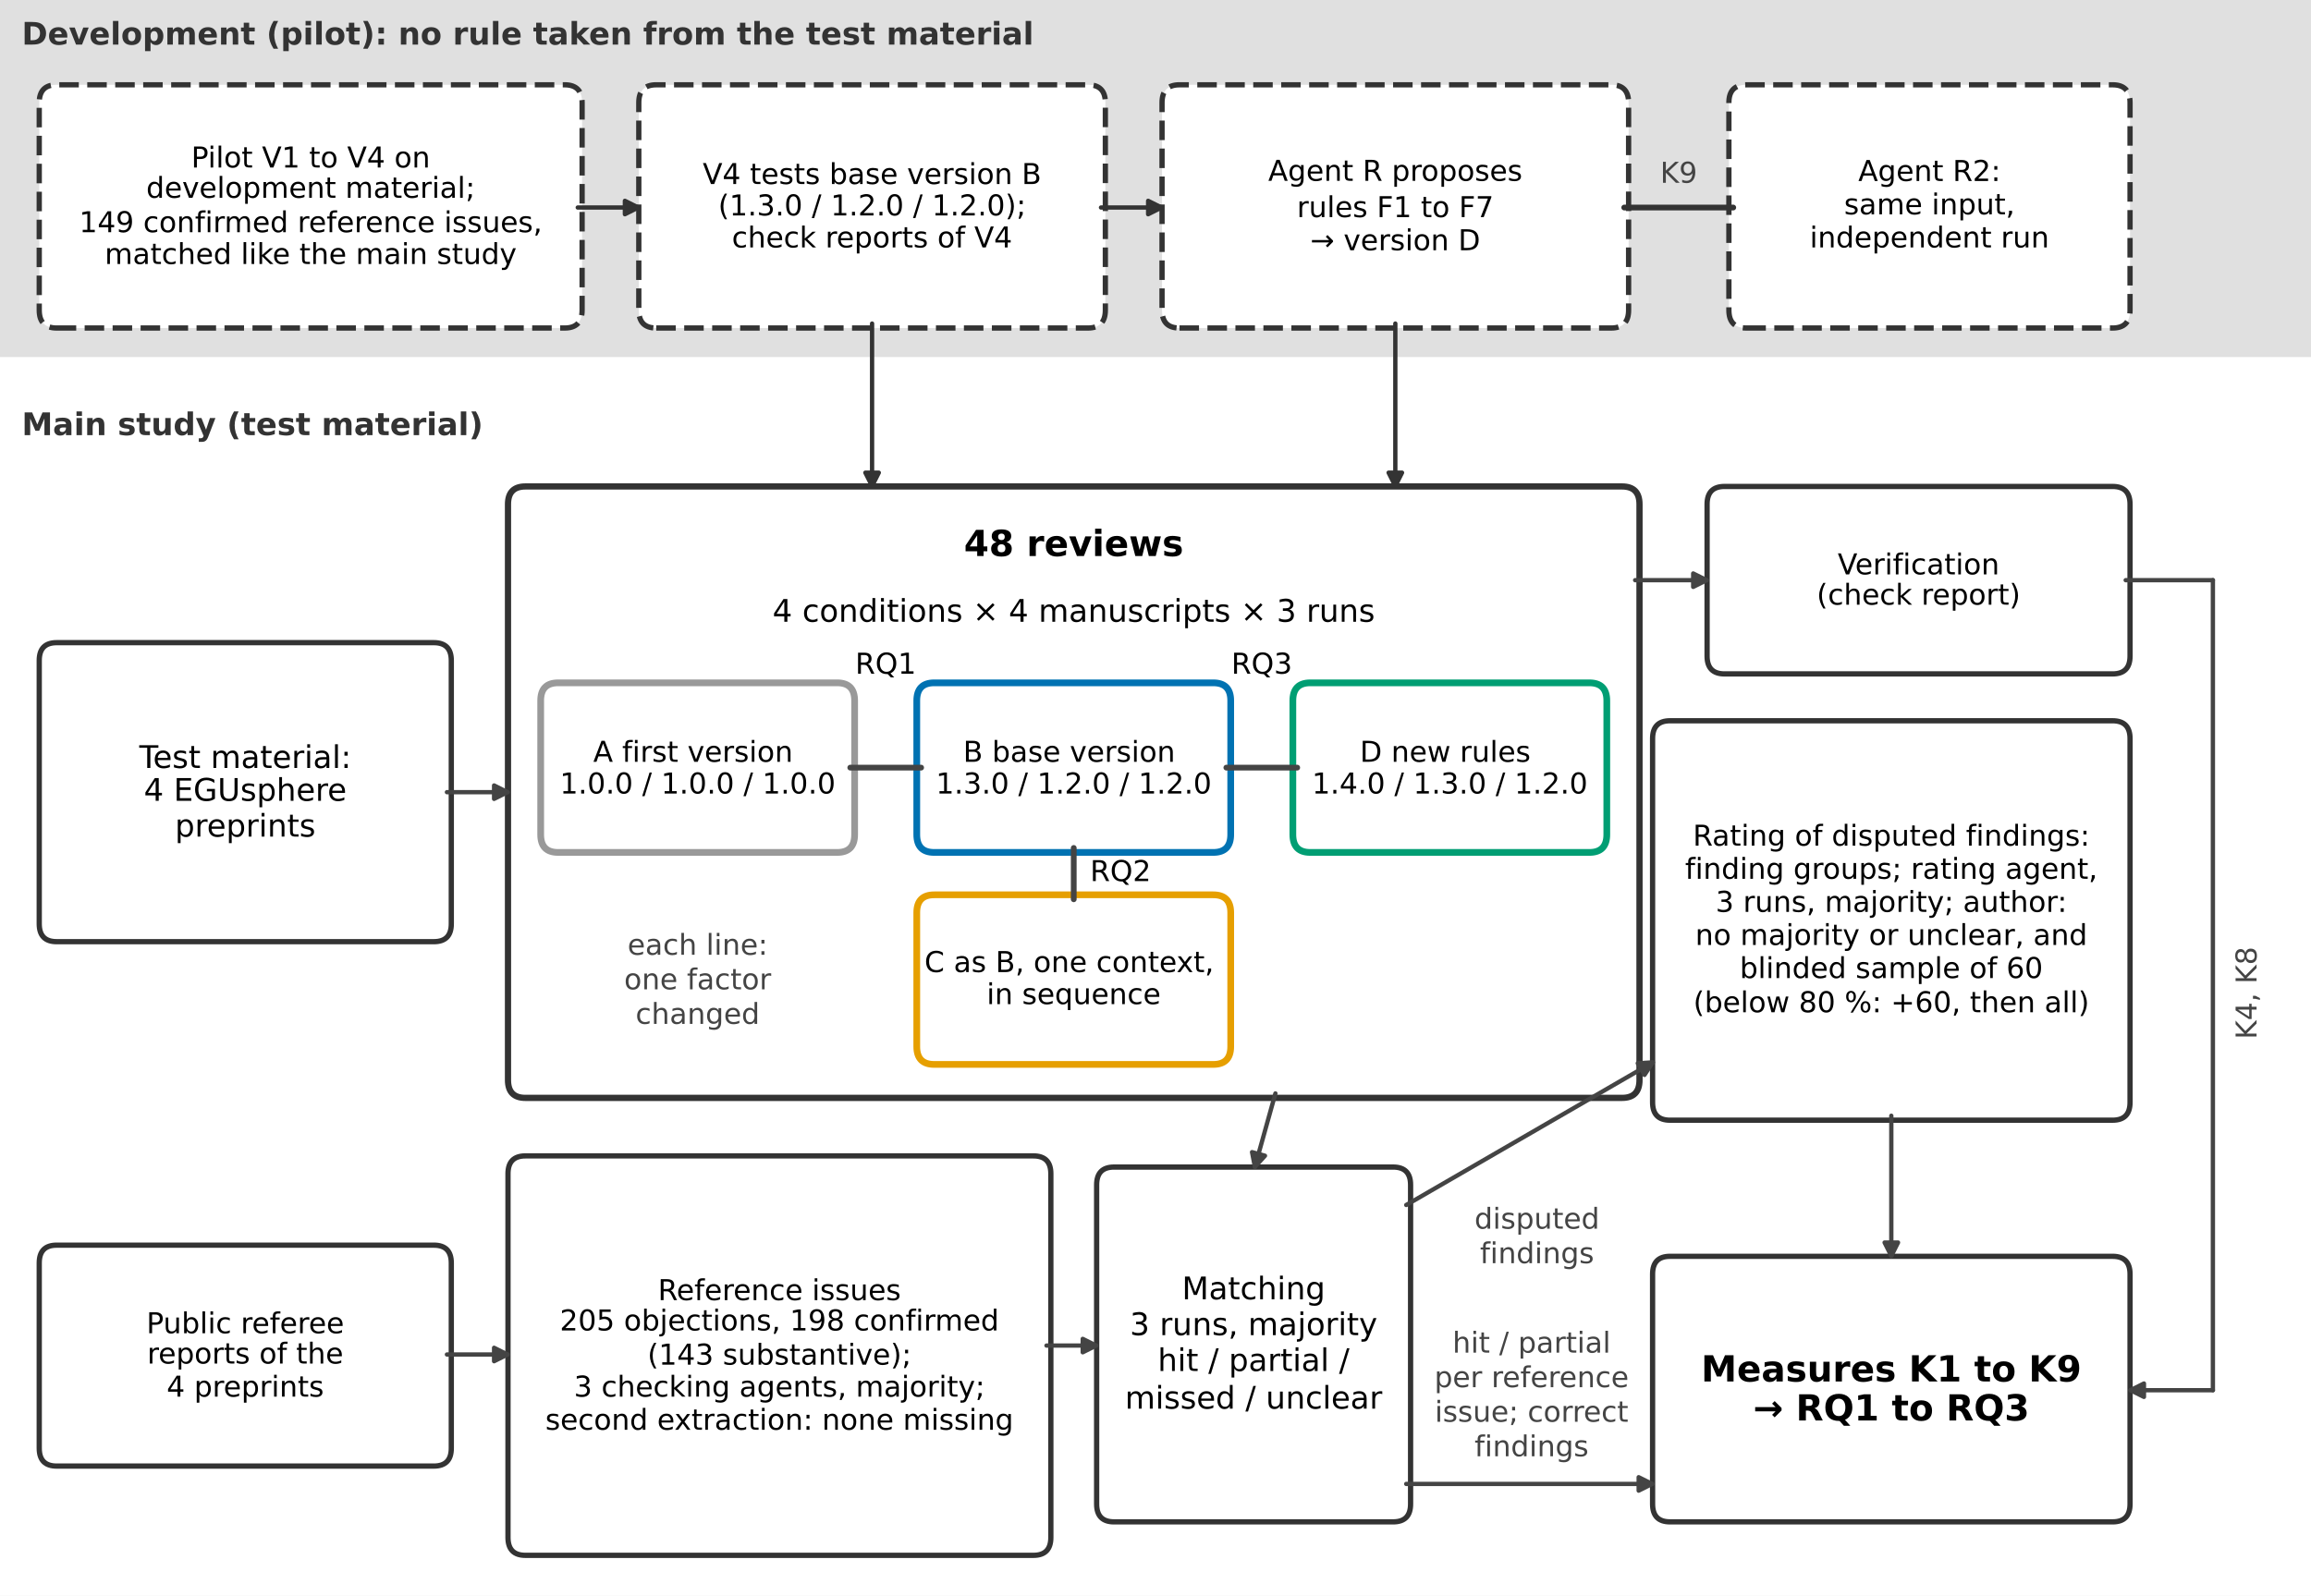
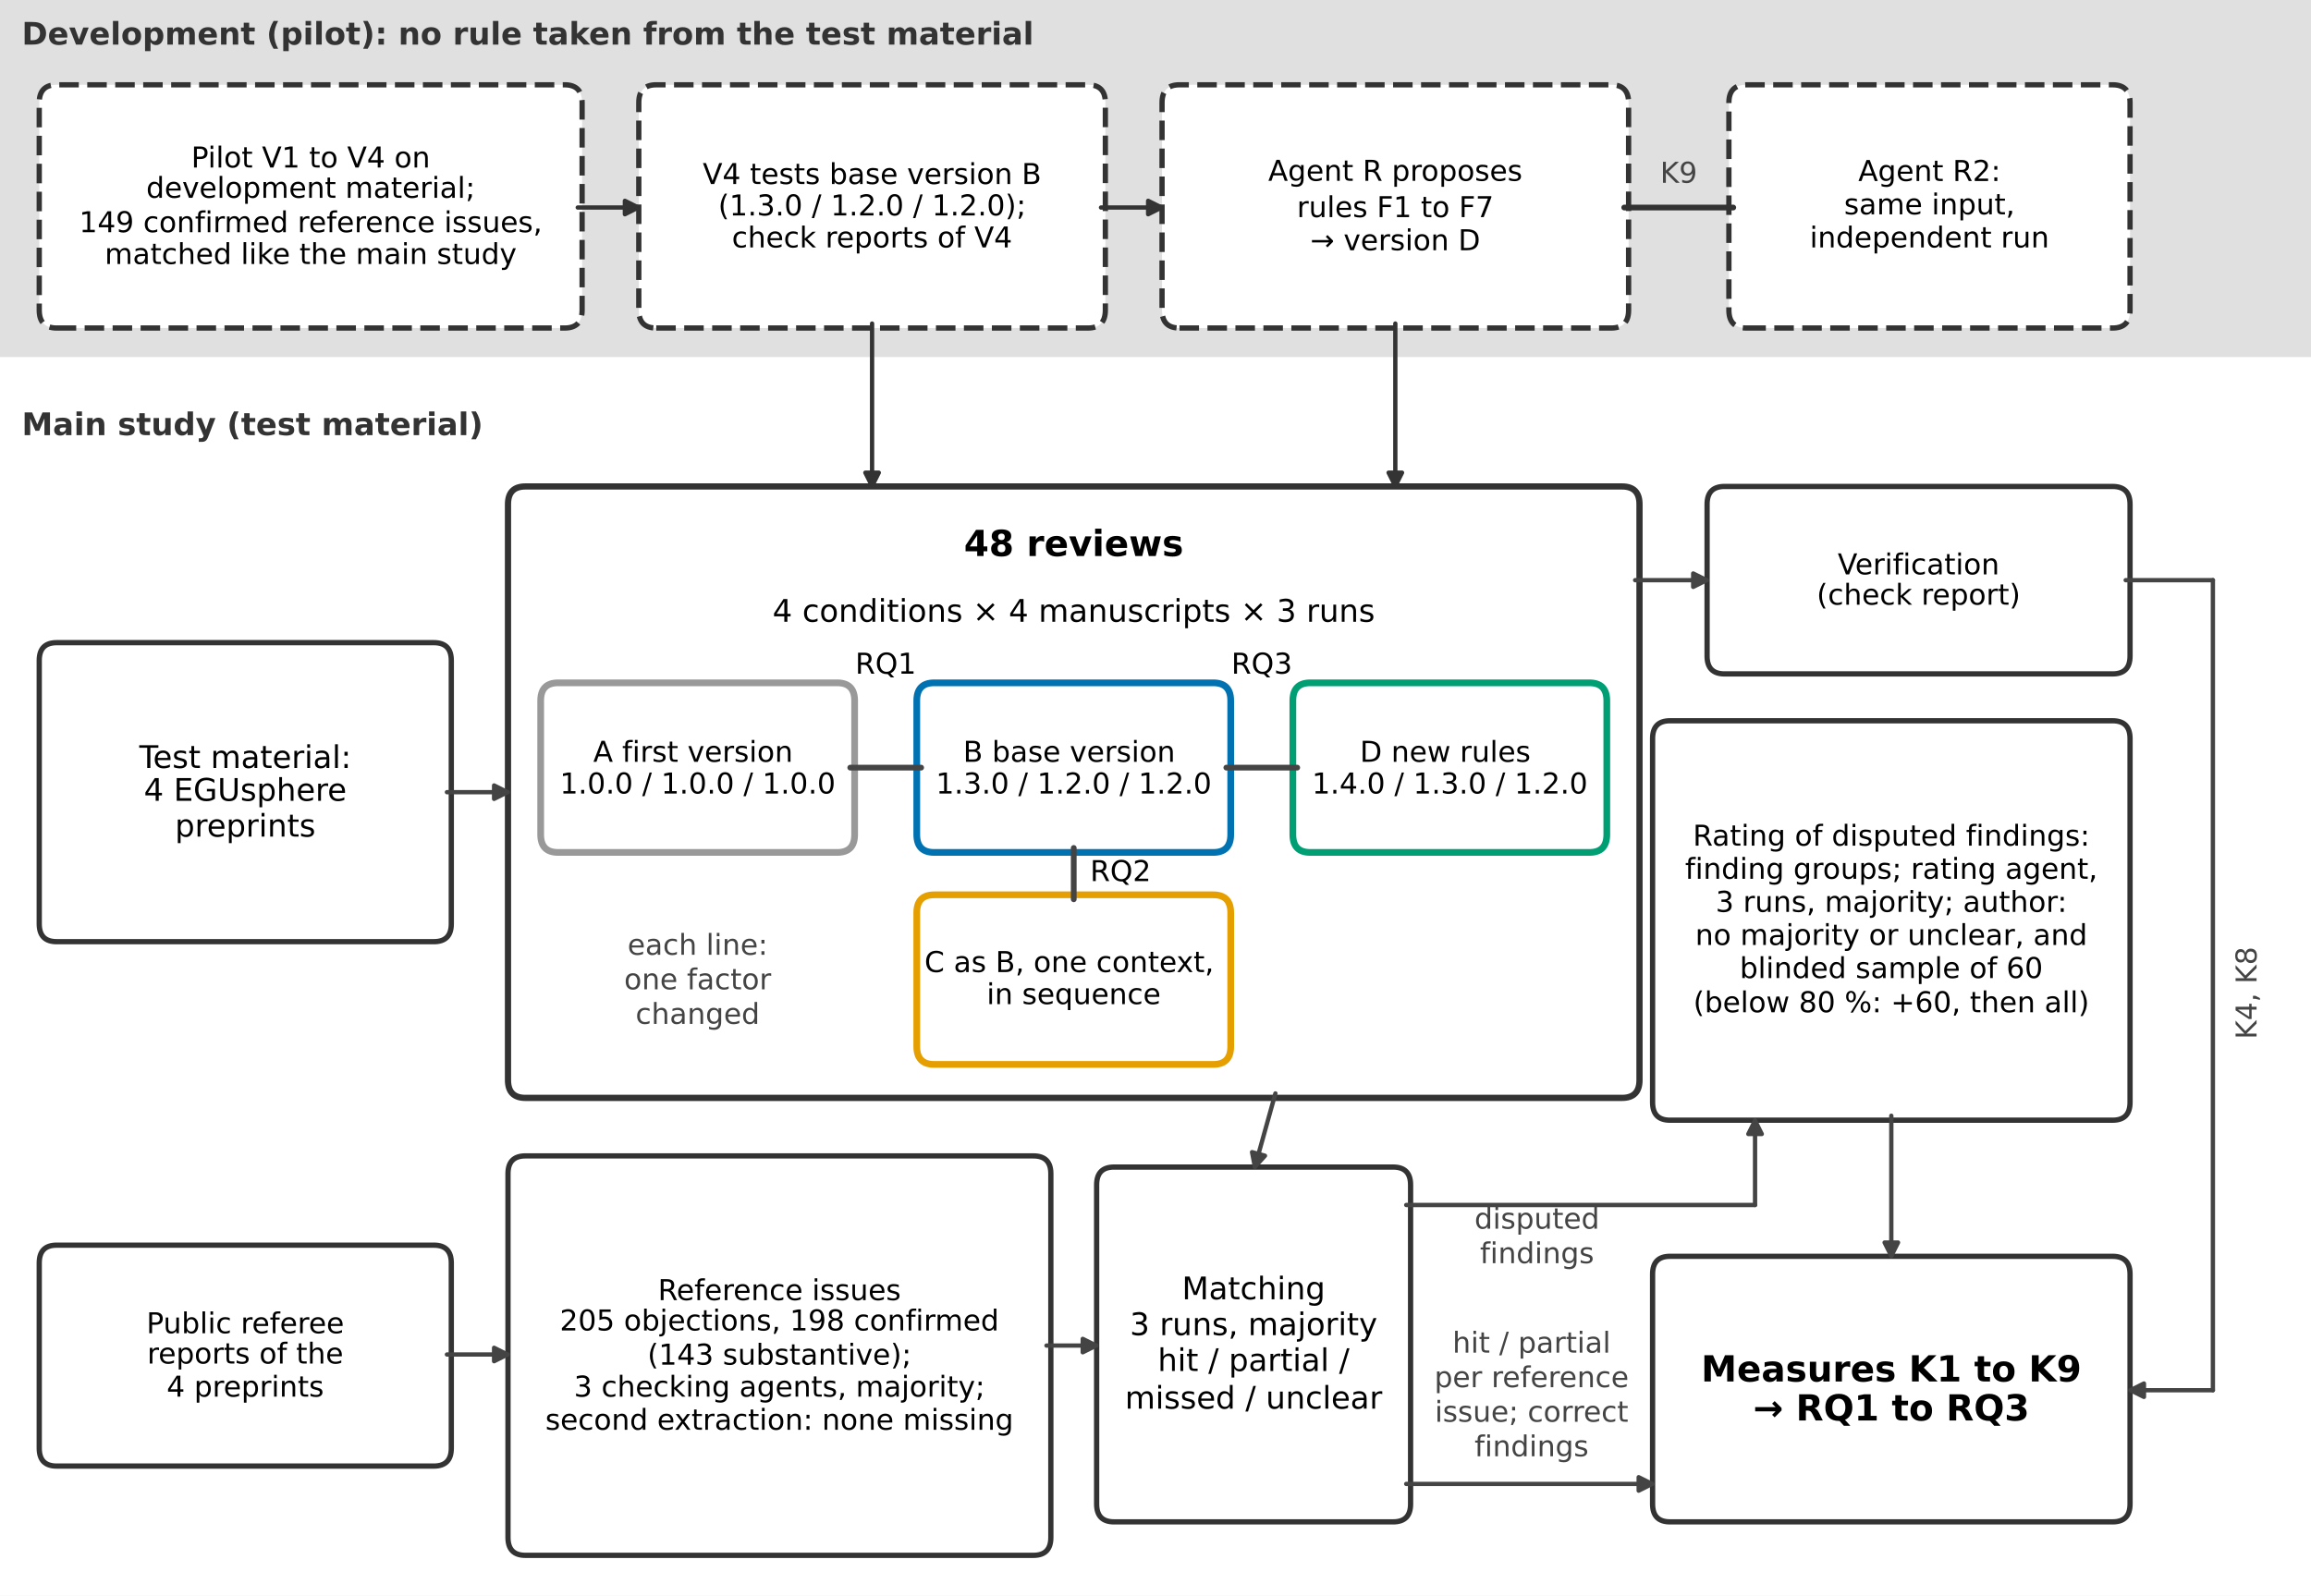
<svg xmlns="http://www.w3.org/2000/svg" width="481.68pt" height="332.64pt" viewBox="0 0 481.68 332.64" version="1.1">
  <defs>
    <style type="text/css">*{stroke-linejoin: round; stroke-linecap: butt}</style>
  </defs>
  <g id="figure_1">
    <g id="patch_1">
      <path d="M 0 332.64  L 481.68 332.64  L 481.68 0  L 0 0  z " style="fill: #ffffff" />
    </g>
    <g id="axes_1">
      <g id="patch_2">
-         <path d="M 0 74.437  L 481.68 74.437  L 481.68 0  L 0 0  z " clip-path="url(#pfd72a5cc06)" style="fill: #e0e0e0" />
+         <path d="M 0 74.437  L 481.68 74.437  L 481.68 0  L 0 0  z " clip-path="url(#p4ec3318bd8)" style="fill: #e0e0e0" />
      </g>
      <g id="patch_3">
-         <path d="M 0 332.64  L 481.68 332.64  L 481.68 81.415  L 0 81.415  z " clip-path="url(#pfd72a5cc06)" style="fill: #ffffff" />
+         <path d="M 0 332.64  L 481.68 332.64  L 481.68 81.415  L 0 81.415  z " clip-path="url(#p4ec3318bd8)" style="fill: #ffffff" />
      </g>
      <g id="patch_4">
-         <path d="M 11.815 68.389  L 117.694 68.389  Q 121.329 68.389 121.329 64.667  L 121.329 21.401  Q 121.329 17.679 117.694 17.679  L 11.815 17.679  Q 8.179 17.679 8.179 21.401  L 8.179 64.667  Q 8.179 68.389 11.815 68.389  z " clip-path="url(#pfd72a5cc06)" style="fill: #ffffff; stroke-dasharray: 4.07,1.76; stroke-dashoffset: 0; stroke: #333333; stroke-width: 1.1; stroke-linejoin: miter" />
+         <path d="M 11.815 68.389  L 117.694 68.389  Q 121.329 68.389 121.329 64.667  L 121.329 21.401  Q 121.329 17.679 117.694 17.679  L 11.815 17.679  Q 8.179 17.679 8.179 21.401  L 8.179 64.667  Q 8.179 68.389 11.815 68.389  z " clip-path="url(#p4ec3318bd8)" style="fill: #ffffff; stroke-dasharray: 4.07,1.76; stroke-dashoffset: 0; stroke: #333333; stroke-width: 1.1; stroke-linejoin: miter" />
      </g>
      <g id="patch_5">
-         <path d="M 136.779 68.389  L 226.753 68.389  Q 230.388 68.389 230.388 64.667  L 230.388 21.401  Q 230.388 17.679 226.753 17.679  L 136.779 17.679  Q 133.144 17.679 133.144 21.401  L 133.144 64.667  Q 133.144 68.389 136.779 68.389  z " clip-path="url(#pfd72a5cc06)" style="fill: #ffffff; stroke-dasharray: 4.07,1.76; stroke-dashoffset: 0; stroke: #333333; stroke-width: 1.1; stroke-linejoin: miter" />
+         <path d="M 136.779 68.389  L 226.753 68.389  Q 230.388 68.389 230.388 64.667  L 230.388 21.401  Q 230.388 17.679 226.753 17.679  L 136.779 17.679  Q 133.144 17.679 133.144 21.401  L 133.144 64.667  Q 133.144 68.389 136.779 68.389  z " clip-path="url(#p4ec3318bd8)" style="fill: #ffffff; stroke-dasharray: 4.07,1.76; stroke-dashoffset: 0; stroke: #333333; stroke-width: 1.1; stroke-linejoin: miter" />
      </g>
      <g id="patch_6">
-         <path d="M 245.839 68.389  L 335.813 68.389  Q 339.448 68.389 339.448 64.667  L 339.448 21.401  Q 339.448 17.679 335.813 17.679  L 245.839 17.679  Q 242.203 17.679 242.203 21.401  L 242.203 64.667  Q 242.203 68.389 245.839 68.389  z " clip-path="url(#pfd72a5cc06)" style="fill: #ffffff; stroke-dasharray: 4.07,1.76; stroke-dashoffset: 0; stroke: #333333; stroke-width: 1.1; stroke-linejoin: miter" />
+         <path d="M 245.839 68.389  L 335.813 68.389  Q 339.448 68.389 339.448 64.667  L 339.448 21.401  Q 339.448 17.679 335.813 17.679  L 245.839 17.679  Q 242.203 17.679 242.203 21.401  L 242.203 64.667  Q 242.203 68.389 245.839 68.389  z " clip-path="url(#p4ec3318bd8)" style="fill: #ffffff; stroke-dasharray: 4.07,1.76; stroke-dashoffset: 0; stroke: #333333; stroke-width: 1.1; stroke-linejoin: miter" />
      </g>
      <g id="patch_7">
-         <path d="M 363.986 68.389  L 440.328 68.389  Q 443.964 68.389 443.964 64.667  L 443.964 21.401  Q 443.964 17.679 440.328 17.679  L 363.986 17.679  Q 360.351 17.679 360.351 21.401  L 360.351 64.667  Q 360.351 68.389 363.986 68.389  z " clip-path="url(#pfd72a5cc06)" style="fill: #ffffff; stroke-dasharray: 4.07,1.76; stroke-dashoffset: 0; stroke: #333333; stroke-width: 1.1; stroke-linejoin: miter" />
+         <path d="M 363.986 68.389  L 440.328 68.389  Q 443.964 68.389 443.964 64.667  L 443.964 21.401  Q 443.964 17.679 440.328 17.679  L 363.986 17.679  Q 360.351 17.679 360.351 21.401  L 360.351 64.667  Q 360.351 68.389 363.986 68.389  z " clip-path="url(#p4ec3318bd8)" style="fill: #ffffff; stroke-dasharray: 4.07,1.76; stroke-dashoffset: 0; stroke: #333333; stroke-width: 1.1; stroke-linejoin: miter" />
      </g>
      <g id="patch_8">
-         <path d="M 11.815 196.327  L 90.429 196.327  Q 94.064 196.327 94.064 192.606  L 94.064 137.708  Q 94.064 133.986 90.429 133.986  L 11.815 133.986  Q 8.179 133.986 8.179 137.708  L 8.179 192.606  Q 8.179 196.327 11.815 196.327  z " clip-path="url(#pfd72a5cc06)" style="fill: #ffffff; stroke: #333333; stroke-width: 1.1; stroke-linejoin: miter" />
+         <path d="M 11.815 196.327  L 90.429 196.327  Q 94.064 196.327 94.064 192.606  L 94.064 137.708  Q 94.064 133.986 90.429 133.986  L 11.815 133.986  Q 8.179 133.986 8.179 137.708  L 8.179 192.606  Q 8.179 196.327 11.815 196.327  z " clip-path="url(#p4ec3318bd8)" style="fill: #ffffff; stroke: #333333; stroke-width: 1.1; stroke-linejoin: miter" />
      </g>
      <g id="patch_9">
-         <path d="M 11.815 305.657  L 90.429 305.657  Q 94.064 305.657 94.064 301.935  L 94.064 263.321  Q 94.064 259.599 90.429 259.599  L 11.815 259.599  Q 8.179 259.599 8.179 263.321  L 8.179 301.935  Q 8.179 305.657 11.815 305.657  z " clip-path="url(#pfd72a5cc06)" style="fill: #ffffff; stroke: #333333; stroke-width: 1.1; stroke-linejoin: miter" />
+         <path d="M 11.815 305.657  L 90.429 305.657  Q 94.064 305.657 94.064 301.935  L 94.064 263.321  Q 94.064 259.599 90.429 259.599  L 11.815 259.599  Q 8.179 259.599 8.179 263.321  L 8.179 301.935  Q 8.179 305.657 11.815 305.657  z " clip-path="url(#p4ec3318bd8)" style="fill: #ffffff; stroke: #333333; stroke-width: 1.1; stroke-linejoin: miter" />
      </g>
      <g id="patch_10">
-         <path d="M 109.514 228.894  L 338.085 228.894  Q 341.72 228.894 341.72 225.172  L 341.72 105.142  Q 341.72 101.42 338.085 101.42  L 109.514 101.42  Q 105.879 101.42 105.879 105.142  L 105.879 225.172  Q 105.879 228.894 109.514 228.894  z " clip-path="url(#pfd72a5cc06)" style="fill: #ffffff; stroke: #333333; stroke-width: 1.3; stroke-linejoin: miter" />
+         <path d="M 109.514 228.894  L 338.085 228.894  Q 341.72 228.894 341.72 225.172  L 341.72 105.142  Q 341.72 101.42 338.085 101.42  L 109.514 101.42  Q 105.879 101.42 105.879 105.142  L 105.879 225.172  Q 105.879 228.894 109.514 228.894  z " clip-path="url(#p4ec3318bd8)" style="fill: #ffffff; stroke: #333333; stroke-width: 1.3; stroke-linejoin: miter" />
      </g>
      <g id="patch_11">
-         <path d="M 116.33 177.718  L 174.495 177.718  Q 178.131 177.718 178.131 173.996  L 178.131 146.082  Q 178.131 142.361 174.495 142.361  L 116.33 142.361  Q 112.695 142.361 112.695 146.082  L 112.695 173.996  Q 112.695 177.718 116.33 177.718  z " clip-path="url(#pfd72a5cc06)" style="fill: #ffffff; stroke: #999999; stroke-width: 1.4; stroke-linejoin: miter" />
+         <path d="M 116.33 177.718  L 174.495 177.718  Q 178.131 177.718 178.131 173.996  L 178.131 146.082  Q 178.131 142.361 174.495 142.361  L 116.33 142.361  Q 112.695 142.361 112.695 146.082  L 112.695 173.996  Q 112.695 177.718 116.33 177.718  z " clip-path="url(#p4ec3318bd8)" style="fill: #ffffff; stroke: #999999; stroke-width: 1.4; stroke-linejoin: miter" />
      </g>
      <g id="patch_12">
-         <path d="M 194.717 177.718  L 252.882 177.718  Q 256.517 177.718 256.517 173.996  L 256.517 146.082  Q 256.517 142.361 252.882 142.361  L 194.717 142.361  Q 191.082 142.361 191.082 146.082  L 191.082 173.996  Q 191.082 177.718 194.717 177.718  z " clip-path="url(#pfd72a5cc06)" style="fill: #ffffff; stroke: #0072b2; stroke-width: 1.4; stroke-linejoin: miter" />
+         <path d="M 194.717 177.718  L 252.882 177.718  Q 256.517 177.718 256.517 173.996  L 256.517 146.082  Q 256.517 142.361 252.882 142.361  L 194.717 142.361  Q 191.082 142.361 191.082 146.082  L 191.082 173.996  Q 191.082 177.718 194.717 177.718  z " clip-path="url(#p4ec3318bd8)" style="fill: #ffffff; stroke: #0072b2; stroke-width: 1.4; stroke-linejoin: miter" />
      </g>
      <g id="patch_13">
-         <path d="M 273.103 177.718  L 331.269 177.718  Q 334.904 177.718 334.904 173.996  L 334.904 146.082  Q 334.904 142.361 331.269 142.361  L 273.103 142.361  Q 269.468 142.361 269.468 146.082  L 269.468 173.996  Q 269.468 177.718 273.103 177.718  z " clip-path="url(#pfd72a5cc06)" style="fill: #ffffff; stroke: #009e73; stroke-width: 1.4; stroke-linejoin: miter" />
+         <path d="M 273.103 177.718  L 331.269 177.718  Q 334.904 177.718 334.904 173.996  L 334.904 146.082  Q 334.904 142.361 331.269 142.361  L 273.103 142.361  Q 269.468 142.361 269.468 146.082  L 269.468 173.996  Q 269.468 177.718 273.103 177.718  z " clip-path="url(#p4ec3318bd8)" style="fill: #ffffff; stroke: #009e73; stroke-width: 1.4; stroke-linejoin: miter" />
      </g>
      <g id="patch_14">
-         <path d="M 194.717 221.915  L 252.882 221.915  Q 256.517 221.915 256.517 218.193  L 256.517 190.279  Q 256.517 186.558 252.882 186.558  L 194.717 186.558  Q 191.082 186.558 191.082 190.279  L 191.082 218.193  Q 191.082 221.915 194.717 221.915  z " clip-path="url(#pfd72a5cc06)" style="fill: #ffffff; stroke: #e69f00; stroke-width: 1.4; stroke-linejoin: miter" />
+         <path d="M 194.717 221.915  L 252.882 221.915  Q 256.517 221.915 256.517 218.193  L 256.517 190.279  Q 256.517 186.558 252.882 186.558  L 194.717 186.558  Q 191.082 186.558 191.082 190.279  L 191.082 218.193  Q 191.082 221.915 194.717 221.915  z " clip-path="url(#p4ec3318bd8)" style="fill: #ffffff; stroke: #e69f00; stroke-width: 1.4; stroke-linejoin: miter" />
      </g>
      <g id="patch_15">
-         <path d="M 359.442 140.5  L 440.328 140.5  Q 443.964 140.5 443.964 136.778  L 443.964 105.142  Q 443.964 101.42 440.328 101.42  L 359.442 101.42  Q 355.807 101.42 355.807 105.142  L 355.807 136.778  Q 355.807 140.5 359.442 140.5  z " clip-path="url(#pfd72a5cc06)" style="fill: #ffffff; stroke: #333333; stroke-width: 1.1; stroke-linejoin: miter" />
+         <path d="M 359.442 140.5  L 440.328 140.5  Q 443.964 140.5 443.964 136.778  L 443.964 105.142  Q 443.964 101.42 440.328 101.42  L 359.442 101.42  Q 355.807 101.42 355.807 105.142  L 355.807 136.778  Q 355.807 140.5 359.442 140.5  z " clip-path="url(#p4ec3318bd8)" style="fill: #ffffff; stroke: #333333; stroke-width: 1.1; stroke-linejoin: miter" />
      </g>
      <g id="patch_16">
-         <path d="M 348.082 233.546  L 440.328 233.546  Q 443.964 233.546 443.964 229.824  L 443.964 153.991  Q 443.964 150.27 440.328 150.27  L 348.082 150.27  Q 344.447 150.27 344.447 153.991  L 344.447 229.824  Q 344.447 233.546 348.082 233.546  z " clip-path="url(#pfd72a5cc06)" style="fill: #ffffff; stroke: #333333; stroke-width: 1.1; stroke-linejoin: miter" />
+         <path d="M 348.082 233.546  L 440.328 233.546  Q 443.964 233.546 443.964 229.824  L 443.964 153.991  Q 443.964 150.27 440.328 150.27  L 348.082 150.27  Q 344.447 150.27 344.447 153.991  L 344.447 229.824  Q 344.447 233.546 348.082 233.546  z " clip-path="url(#p4ec3318bd8)" style="fill: #ffffff; stroke: #333333; stroke-width: 1.1; stroke-linejoin: miter" />
      </g>
      <g id="patch_17">
-         <path d="M 348.082 317.287  L 440.328 317.287  Q 443.964 317.287 443.964 313.566  L 443.964 265.647  Q 443.964 261.925 440.328 261.925  L 348.082 261.925  Q 344.447 261.925 344.447 265.647  L 344.447 313.566  Q 344.447 317.287 348.082 317.287  z " clip-path="url(#pfd72a5cc06)" style="fill: #ffffff; stroke: #333333; stroke-width: 1.1; stroke-linejoin: miter" />
+         <path d="M 348.082 317.287  L 440.328 317.287  Q 443.964 317.287 443.964 313.566  L 443.964 265.647  Q 443.964 261.925 440.328 261.925  L 348.082 261.925  Q 344.447 261.925 344.447 265.647  L 344.447 313.566  Q 344.447 317.287 348.082 317.287  z " clip-path="url(#p4ec3318bd8)" style="fill: #ffffff; stroke: #333333; stroke-width: 1.1; stroke-linejoin: miter" />
      </g>
      <g id="patch_18">
-         <path d="M 109.514 324.266  L 215.393 324.266  Q 219.028 324.266 219.028 320.544  L 219.028 244.711  Q 219.028 240.99 215.393 240.99  L 109.514 240.99  Q 105.879 240.99 105.879 244.711  L 105.879 320.544  Q 105.879 324.266 109.514 324.266  z " clip-path="url(#pfd72a5cc06)" style="fill: #ffffff; stroke: #333333; stroke-width: 1.1; stroke-linejoin: miter" />
+         <path d="M 109.514 324.266  L 215.393 324.266  Q 219.028 324.266 219.028 320.544  L 219.028 244.711  Q 219.028 240.99 215.393 240.99  L 109.514 240.99  Q 105.879 240.99 105.879 244.711  L 105.879 320.544  Q 105.879 324.266 109.514 324.266  z " clip-path="url(#p4ec3318bd8)" style="fill: #ffffff; stroke: #333333; stroke-width: 1.1; stroke-linejoin: miter" />
      </g>
      <g id="patch_19">
-         <path d="M 232.206 317.287  L 290.371 317.287  Q 294.007 317.287 294.007 313.566  L 294.007 247.038  Q 294.007 243.316 290.371 243.316  L 232.206 243.316  Q 228.571 243.316 228.571 247.038  L 228.571 313.566  Q 228.571 317.287 232.206 317.287  z " clip-path="url(#pfd72a5cc06)" style="fill: #ffffff; stroke: #333333; stroke-width: 1.1; stroke-linejoin: miter" />
+         <path d="M 232.206 317.287  L 290.371 317.287  Q 294.007 317.287 294.007 313.566  L 294.007 247.038  Q 294.007 243.316 290.371 243.316  L 232.206 243.316  Q 228.571 243.316 228.571 247.038  L 228.571 313.566  Q 228.571 317.287 232.206 317.287  z " clip-path="url(#p4ec3318bd8)" style="fill: #ffffff; stroke: #333333; stroke-width: 1.1; stroke-linejoin: miter" />
      </g>
      <g id="text_1">
        <text style="font-weight: 700; font-size: 6.5px; font-family: 'DejaVu Sans'; text-anchor: start; fill: #333333" x="4.544" y="9.305" transform="rotate(-0 4.544151 9.304615)">Development (pilot): no rule taken from the test material</text>
      </g>
      <g id="text_2">
        <text style="font-weight: 700; font-size: 6.5px; font-family: 'DejaVu Sans'; text-anchor: start; fill: #333333" x="4.544" y="90.72" transform="rotate(-0 4.544151 90.72)">Main study (test material)</text>
      </g>
      <g id="text_3">
        <text style="font-size: 6px; font-family: 'DejaVu Sans'" transform="translate(39.84853 34.92072)">Pilot V1 to V4 on</text>
        <text style="font-size: 6px; font-family: 'DejaVu Sans'" transform="translate(30.47774 41.23947)">development material;</text>
        <text style="font-size: 6px; font-family: 'DejaVu Sans'" transform="translate(16.49071 48.41463)">149 confirmed reference issues,</text>
        <text style="font-size: 6px; font-family: 'DejaVu Sans'" transform="translate(21.8204 55.03947)">matched like the main study</text>
      </g>
      <g id="text_4">
        <text style="font-size: 6px; font-family: 'DejaVu Sans'" transform="translate(146.4696 38.37072)">V4 tests base version B</text>
        <text style="font-size: 6px; font-family: 'DejaVu Sans'" transform="translate(149.6801 44.91447)">(1.3.0 / 1.2.0 / 1.2.0);</text>
        <text style="font-size: 6px; font-family: 'DejaVu Sans'" transform="translate(152.5442 51.58947)">check reports of V4</text>
      </g>
      <g id="text_5">
        <text style="font-size: 6px; font-family: 'DejaVu Sans'" transform="translate(264.3352 37.69713)">Agent R proposes</text>
        <text style="font-size: 6px; font-family: 'DejaVu Sans'" transform="translate(270.3085 45.27072)">rules F1 to F7</text>
        <text style="font-size: 6px; font-family: 'DejaVu Sans'" transform="translate(273.1069 52.17072)">→ version D</text>
      </g>
      <g id="text_6">
        <text style="font-size: 6px; font-family: 'DejaVu Sans'" transform="translate(387.32 37.7365)">Agent R2:</text>
        <text style="font-size: 6px; font-family: 'DejaVu Sans'" transform="translate(384.3645 44.68947)">same input,</text>
        <text style="font-size: 6px; font-family: 'DejaVu Sans'" transform="translate(377.2035 51.58947)">independent run</text>
      </g>
      <g id="patch_20">
        <path d="M 120.42 43.266  Q 127.236 43.266 133.046 43.266  " style="fill: none; stroke: #333333; stroke-width: 0.9; stroke-linecap: round" />
        <path d="M 130.246 41.866  L 133.046 43.266  L 130.246 44.666  z " style="fill: #333333; stroke: #333333; stroke-width: 0.9; stroke-linecap: round" />
      </g>
      <g id="patch_21">
        <path d="M 229.48 43.266  Q 236.296 43.266 242.106 43.266  " style="fill: none; stroke: #333333; stroke-width: 0.9; stroke-linecap: round" />
        <path d="M 239.306 41.866  L 242.106 43.266  L 239.306 44.666  z " style="fill: #333333; stroke: #333333; stroke-width: 0.9; stroke-linecap: round" />
      </g>
      <g id="patch_22">
        <path d="M 338.539 43.266  Q 349.9 43.266 361.26 43.266  " style="fill: none; stroke: #333333; stroke-width: 1.2; stroke-linecap: round" />
      </g>
      <g id="text_7">
        <text style="font-size: 6px; font-family: 'DejaVu Sans'; text-anchor: middle; fill: #444444" x="349.9" y="38.103" transform="rotate(-0 349.8996 38.10321)">K9</text>
      </g>
      <g id="patch_23">
        <path d="M 181.766 67.458  Q 181.766 84.905 181.766 101.345  " style="fill: none; stroke: #333333; stroke-width: 0.9; stroke-linecap: round" />
        <path d="M 183.166 98.545  L 181.766 101.345  L 180.366 98.545  z " style="fill: #333333; stroke: #333333; stroke-width: 0.9; stroke-linecap: round" />
      </g>
      <g id="patch_24">
        <path d="M 290.826 67.458  Q 290.826 84.905 290.826 101.345  " style="fill: none; stroke: #333333; stroke-width: 0.9; stroke-linecap: round" />
        <path d="M 292.226 98.545  L 290.826 101.345  L 289.426 98.545  z " style="fill: #333333; stroke: #333333; stroke-width: 0.9; stroke-linecap: round" />
      </g>
      <g id="text_8">
        <text style="font-size: 6.5px; font-family: 'DejaVu Sans'" transform="translate(29.02932 160.1052)">Test material:</text>
        <text style="font-size: 6.5px; font-family: 'DejaVu Sans'" transform="translate(29.9906 166.9505)">4 EGUsphere</text>
        <text style="font-size: 6.5px; font-family: 'DejaVu Sans'" transform="translate(36.46521 174.4255)">preprints</text>
      </g>
      <g id="text_9">
        <text style="font-size: 6px; font-family: 'DejaVu Sans'" transform="translate(30.51545 277.9646)">Public referee</text>
        <text style="font-size: 6px; font-family: 'DejaVu Sans'" transform="translate(30.67435 284.2833)">reports of the</text>
        <text style="font-size: 6px; font-family: 'DejaVu Sans'" transform="translate(34.73045 291.1833)">4 preprints</text>
      </g>
      <g id="text_10">
        <text style="font-weight: 700; font-size: 7.5px; font-family: 'DejaVu Sans'; text-anchor: middle" x="223.799" y="115.93" transform="rotate(-0 223.7994 115.9301)">48 reviews</text>
      </g>
      <g id="text_11">
        <text style="font-size: 6.5px; font-family: 'DejaVu Sans'; text-anchor: middle" x="223.799" y="129.627" transform="rotate(-0 223.7994 129.6272)">4 conditions × 4 manuscripts × 3 runs</text>
      </g>
      <g id="text_12">
        <text style="font-size: 6px; font-family: 'DejaVu Sans'" transform="translate(123.6506 158.8263)">A  first version</text>
        <text style="font-size: 6px; font-family: 'DejaVu Sans'" transform="translate(116.6785 165.4375)">1.0.0 / 1.0.0 / 1.0.0</text>
      </g>
      <g id="text_13">
        <text style="font-size: 6px; font-family: 'DejaVu Sans'" transform="translate(200.7412 158.8263)">B  base version</text>
        <text style="font-size: 6px; font-family: 'DejaVu Sans'" transform="translate(195.0651 165.4375)">1.3.0 / 1.2.0 / 1.2.0</text>
      </g>
      <g id="text_14">
        <text style="font-size: 6px; font-family: 'DejaVu Sans'" transform="translate(283.4384 158.8263)">D  new rules</text>
        <text style="font-size: 6px; font-family: 'DejaVu Sans'" transform="translate(273.4517 165.4375)">1.4.0 / 1.3.0 / 1.2.0</text>
      </g>
      <g id="text_15">
        <text style="font-size: 6px; font-family: 'DejaVu Sans'" transform="translate(192.6805 202.6641)">C  as B, one context,</text>
        <text style="font-size: 6px; font-family: 'DejaVu Sans'" transform="translate(205.6541 209.3419)">in sequence</text>
      </g>
      <g id="patch_25">
        <path d="M 177.222 160.039  Q 184.606 160.039 191.99 160.039  " style="fill: none; stroke: #444444; stroke-width: 1.2; stroke-linecap: round" />
      </g>
      <g id="text_16">
        <text style="font-size: 6px; font-family: 'DejaVu Sans'; text-anchor: middle" x="184.606" y="140.454" transform="rotate(-0 184.6061 140.454)">RQ1</text>
      </g>
      <g id="patch_26">
        <path d="M 255.608 160.039  Q 262.993 160.039 270.377 160.039  " style="fill: none; stroke: #444444; stroke-width: 1.2; stroke-linecap: round" />
      </g>
      <g id="text_17">
        <text style="font-size: 6px; font-family: 'DejaVu Sans'; text-anchor: middle" x="262.993" y="140.454" transform="rotate(-0 262.9927 140.454)">RQ3</text>
      </g>
      <g id="patch_27">
        <path d="M 223.799 176.788  Q 223.799 182.138 223.799 187.488  " style="fill: none; stroke: #444444; stroke-width: 1.2; stroke-linecap: round" />
      </g>
      <g id="text_18">
        <text style="font-size: 6px; font-family: 'DejaVu Sans'; text-anchor: start" x="227.208" y="183.696" transform="rotate(-0 227.2075 183.6964)">RQ2</text>
      </g>
      <g id="text_19">
        <text style="font-size: 6px; font-family: 'DejaVu Sans'; fill: #444444" transform="translate(130.7995 199.0587)">each line:</text>
        <text style="font-size: 6px; font-family: 'DejaVu Sans'; fill: #444444" transform="translate(130.0875 206.2604)">one factor</text>
        <text style="font-size: 6px; font-family: 'DejaVu Sans'; fill: #444444" transform="translate(132.4674 213.462)">changed</text>
      </g>
      <g id="text_20">
        <text style="font-size: 6px; font-family: 'DejaVu Sans'" transform="translate(383.0295 119.7469)">Verification</text>
        <text style="font-size: 6px; font-family: 'DejaVu Sans'" transform="translate(378.6448 126.0656)">(check report)</text>
      </g>
      <g id="text_21">
        <text style="font-size: 6px; font-family: 'DejaVu Sans'" transform="translate(352.8398 176.3133)">Rating of disputed findings:</text>
        <text style="font-size: 6px; font-family: 'DejaVu Sans'" transform="translate(351.217 183.2133)">finding groups; rating agent,</text>
        <text style="font-size: 6px; font-family: 'DejaVu Sans'" transform="translate(357.5812 190.1133)">3 runs, majority; author:</text>
        <text style="font-size: 6px; font-family: 'DejaVu Sans'" transform="translate(353.3367 197.0133)">no majority or unclear, and</text>
        <text style="font-size: 6px; font-family: 'DejaVu Sans'" transform="translate(362.6006 203.9133)">blinded sample of 60</text>
        <text style="font-size: 6px; font-family: 'DejaVu Sans'" transform="translate(352.9307 211.0416)">(below 80 %: +60, then all)</text>
      </g>
      <g id="text_22">
        <text style="font-weight: 700; font-size: 7.5px; font-family: 'DejaVu Sans'" transform="translate(354.5582 288.02)">Measures K1 to K9</text>
        <text style="font-weight: 700; font-size: 7.5px; font-family: 'DejaVu Sans'" transform="translate(365.408 296.1546)">→ RQ1 to RQ3</text>
      </g>
      <g id="text_23">
        <text style="font-size: 6px; font-family: 'DejaVu Sans'" transform="translate(137.1231 271.0646)">Reference issues</text>
        <text style="font-size: 6px; font-family: 'DejaVu Sans'" transform="translate(116.6795 277.3833)">205 objections, 198 confirmed</text>
        <text style="font-size: 6px; font-family: 'DejaVu Sans'" transform="translate(134.9439 284.5116)">(143 substantive);</text>
        <text style="font-size: 6px; font-family: 'DejaVu Sans'" transform="translate(119.6204 291.1833)">3 checking agents, majority;</text>
        <text style="font-size: 6px; font-family: 'DejaVu Sans'" transform="translate(113.6654 298.0833)">second extraction: none missing</text>
      </g>
      <g id="text_24">
        <text style="font-size: 6.5px; font-family: 'DejaVu Sans'" transform="translate(246.3463 270.8826)">Matching</text>
        <text style="font-size: 6.5px; font-family: 'DejaVu Sans'" transform="translate(235.4882 278.3576)">3 runs, majority</text>
        <text style="font-size: 6.5px; font-family: 'DejaVu Sans'" transform="translate(241.3012 285.8326)">hit / partial /</text>
        <text style="font-size: 6.5px; font-family: 'DejaVu Sans'" transform="translate(234.4736 293.6819)">missed / unclear</text>
      </g>
      <g id="patch_28">
        <path d="M 93.155 165.157  Q 99.971 165.157 105.781 165.157  " style="fill: none; stroke: #444444; stroke-width: 0.9; stroke-linecap: round" />
        <path d="M 102.981 163.757  L 105.781 165.157  L 102.981 166.557  z " style="fill: #444444; stroke: #444444; stroke-width: 0.9; stroke-linecap: round" />
      </g>
      <g id="patch_29">
        <path d="M 93.155 282.395  Q 99.971 282.395 105.781 282.395  " style="fill: none; stroke: #444444; stroke-width: 0.9; stroke-linecap: round" />
        <path d="M 102.981 280.995  L 105.781 282.395  L 102.981 283.795  z " style="fill: #444444; stroke: #444444; stroke-width: 0.9; stroke-linecap: round" />
      </g>
      <g id="patch_30">
        <path d="M 265.833 227.963  Q 263.561 236.105 261.559 243.277  " style="fill: none; stroke: #444444; stroke-width: 0.9; stroke-linecap: round" />
        <path d="M 263.66 240.956  L 261.559 243.277  L 260.963 240.204  z " style="fill: #444444; stroke: #444444; stroke-width: 0.9; stroke-linecap: round" />
      </g>
      <g id="patch_31">
        <path d="M 218.119 280.534  Q 223.799 280.534 228.473 280.534  " style="fill: none; stroke: #444444; stroke-width: 0.9; stroke-linecap: round" />
        <path d="M 225.673 279.134  L 228.473 280.534  L 225.673 281.934  z " style="fill: #444444; stroke: #444444; stroke-width: 0.9; stroke-linecap: round" />
      </g>
      <g id="patch_32">
        <path d="M 340.811 120.96  Q 348.764 120.96 355.71 120.96  " style="fill: none; stroke: #444444; stroke-width: 0.9; stroke-linecap: round" />
        <path d="M 352.91 119.56  L 355.71 120.96  L 352.91 122.36  z " style="fill: #444444; stroke: #444444; stroke-width: 0.9; stroke-linecap: round" />
      </g>
      <g id="patch_33">
        <path d="M 443.055 120.96  Q 452.143 120.96 461.231 120.96  " style="fill: none; stroke: #444444; stroke-width: 0.9; stroke-linecap: round" />
      </g>
      <g id="patch_34">
        <path d="M 461.231 120.96  Q 461.231 205.399 461.231 289.839  " style="fill: none; stroke: #444444; stroke-width: 0.9; stroke-linecap: round" />
      </g>
      <g id="patch_35">
        <path d="M 461.231 289.839  Q 452.143 289.839 444.061 289.839  " style="fill: none; stroke: #444444; stroke-width: 0.9; stroke-linecap: round" />
        <path d="M 446.861 291.239  L 444.061 289.839  L 446.861 288.439  z " style="fill: #444444; stroke: #444444; stroke-width: 0.9; stroke-linecap: round" />
      </g>
      <g id="text_25">
        <text style="font-size: 6px; font-family: 'DejaVu Sans'; fill: #444444" transform="translate(470.3341 216.6868) rotate(-90)">K4, K8</text>
      </g>
      <g id="patch_36">
-         <path d="M 293.098 251.225  Q 319.227 236.105 344.485 221.489  " style="fill: none; stroke: #444444; stroke-width: 0.9; stroke-linecap: round" />
-         <path d="M 341.36 221.679  L 344.485 221.489  L 342.762 224.103  z " style="fill: #444444; stroke: #444444; stroke-width: 0.9; stroke-linecap: round" />
+         <path d="M 293.098 251.225  Q 329.451 251.225 365.804 251.225  " style="fill: none; stroke: #444444; stroke-width: 0.9; stroke-linecap: round" />
+       </g>
+       <g id="patch_37">
+         <path d="M 365.804 251.225  Q 365.804 241.92 365.804 233.622  " style="fill: none; stroke: #444444; stroke-width: 0.9; stroke-linecap: round" />
+         <path d="M 364.404 236.422  L 365.804 233.622  L 367.204 236.422  z " style="fill: #444444; stroke: #444444; stroke-width: 0.9; stroke-linecap: round" />
      </g>
      <g id="text_26">
        <text style="font-size: 6px; font-family: 'DejaVu Sans'; fill: #444444" transform="translate(307.3295 256.1611)">disputed</text>
        <text style="font-size: 6px; font-family: 'DejaVu Sans'; fill: #444444" transform="translate(308.4653 263.3627)">findings</text>
      </g>
-       <g id="patch_37">
+       <g id="patch_38">
        <path d="M 293.098 309.378  Q 319.227 309.378 344.349 309.378  " style="fill: none; stroke: #444444; stroke-width: 0.9; stroke-linecap: round" />
        <path d="M 341.549 307.978  L 344.349 309.378  L 341.549 310.778  z " style="fill: #444444; stroke: #444444; stroke-width: 0.9; stroke-linecap: round" />
      </g>
      <g id="text_27">
        <text style="font-size: 6px; font-family: 'DejaVu Sans'; fill: #444444" transform="translate(302.7407 282.0097)">hit / partial</text>
        <text style="font-size: 6px; font-family: 'DejaVu Sans'; fill: #444444" transform="translate(298.9644 289.2113)">per reference</text>
        <text style="font-size: 6px; font-family: 'DejaVu Sans'; fill: #444444" transform="translate(299.0516 296.413)">issue; correct</text>
        <text style="font-size: 6px; font-family: 'DejaVu Sans'; fill: #444444" transform="translate(307.3293 303.6146)">findings</text>
      </g>
-       <g id="patch_38">
+       <g id="patch_39">
        <path d="M 394.205 232.615  Q 394.205 247.735 394.205 261.849  " style="fill: none; stroke: #444444; stroke-width: 0.9; stroke-linecap: round" />
        <path d="M 395.605 259.049  L 394.205 261.849  L 392.805 259.049  z " style="fill: #444444; stroke: #444444; stroke-width: 0.9; stroke-linecap: round" />
      </g>
    </g>
  </g>
  <defs>
-     <clipPath id="pfd72a5cc06">
+     <clipPath id="p4ec3318bd8">
      <rect x="0" y="0" width="481.68" height="332.64" />
    </clipPath>
  </defs>
</svg>
